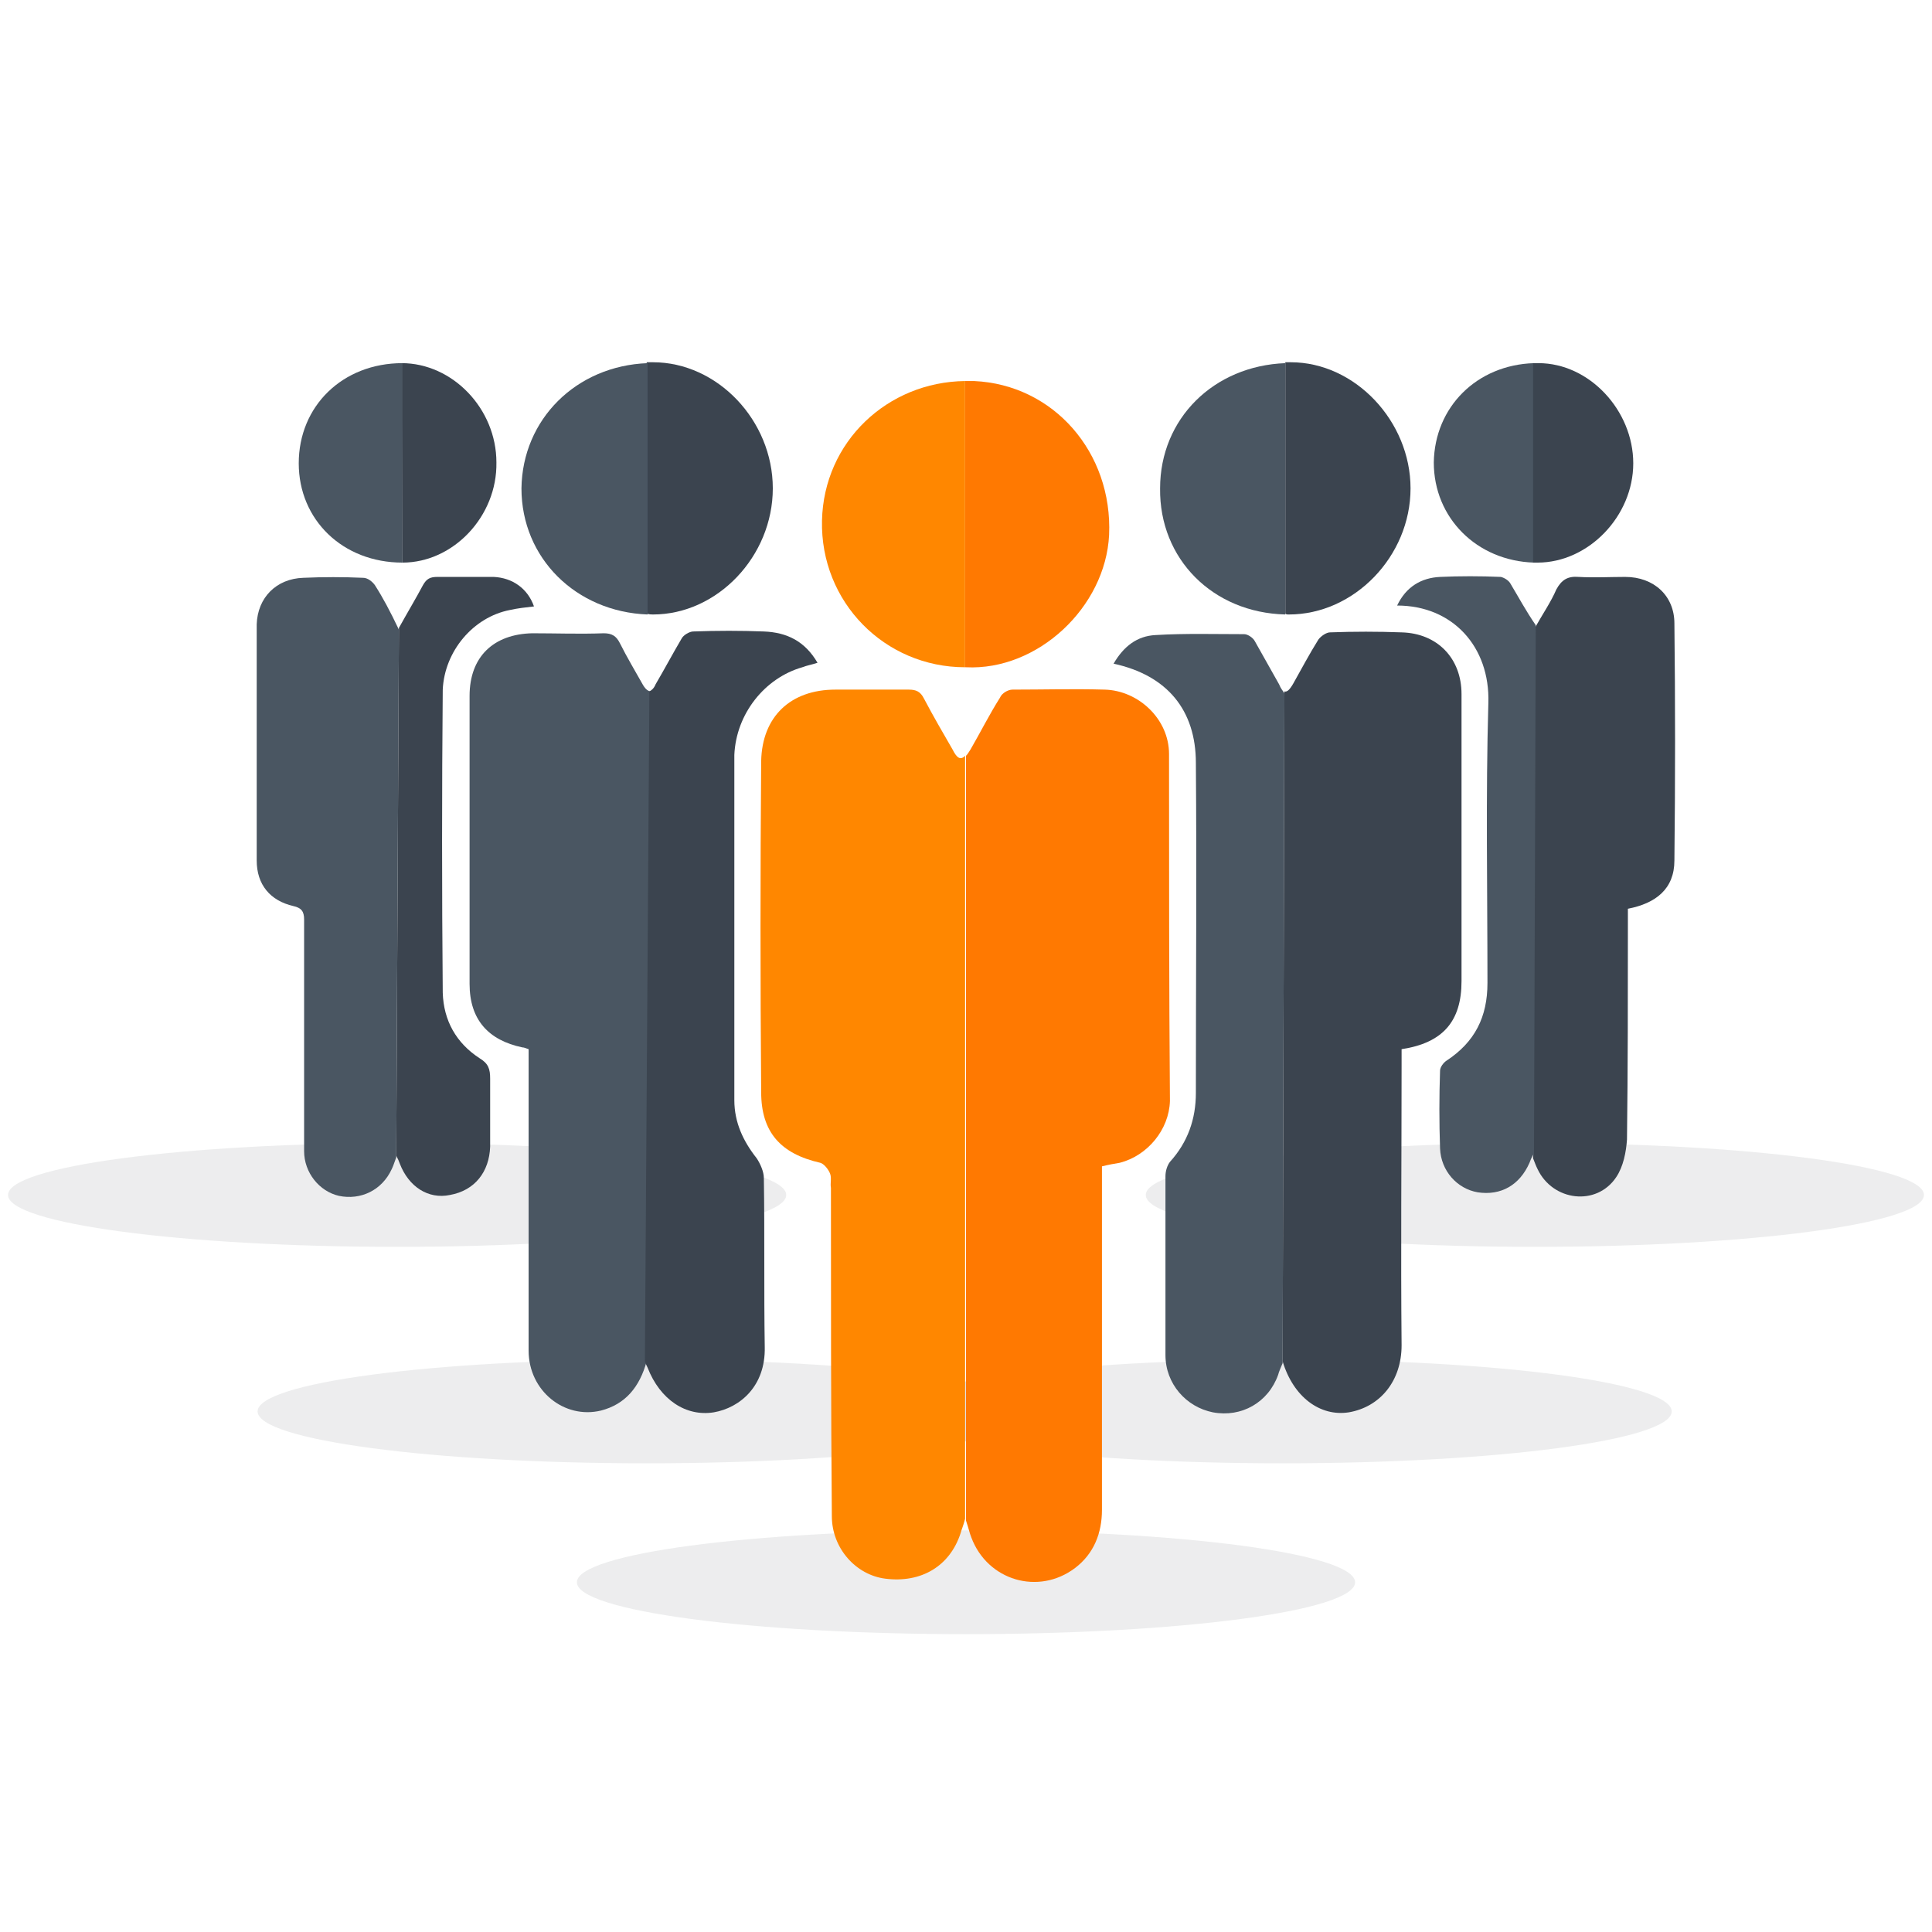
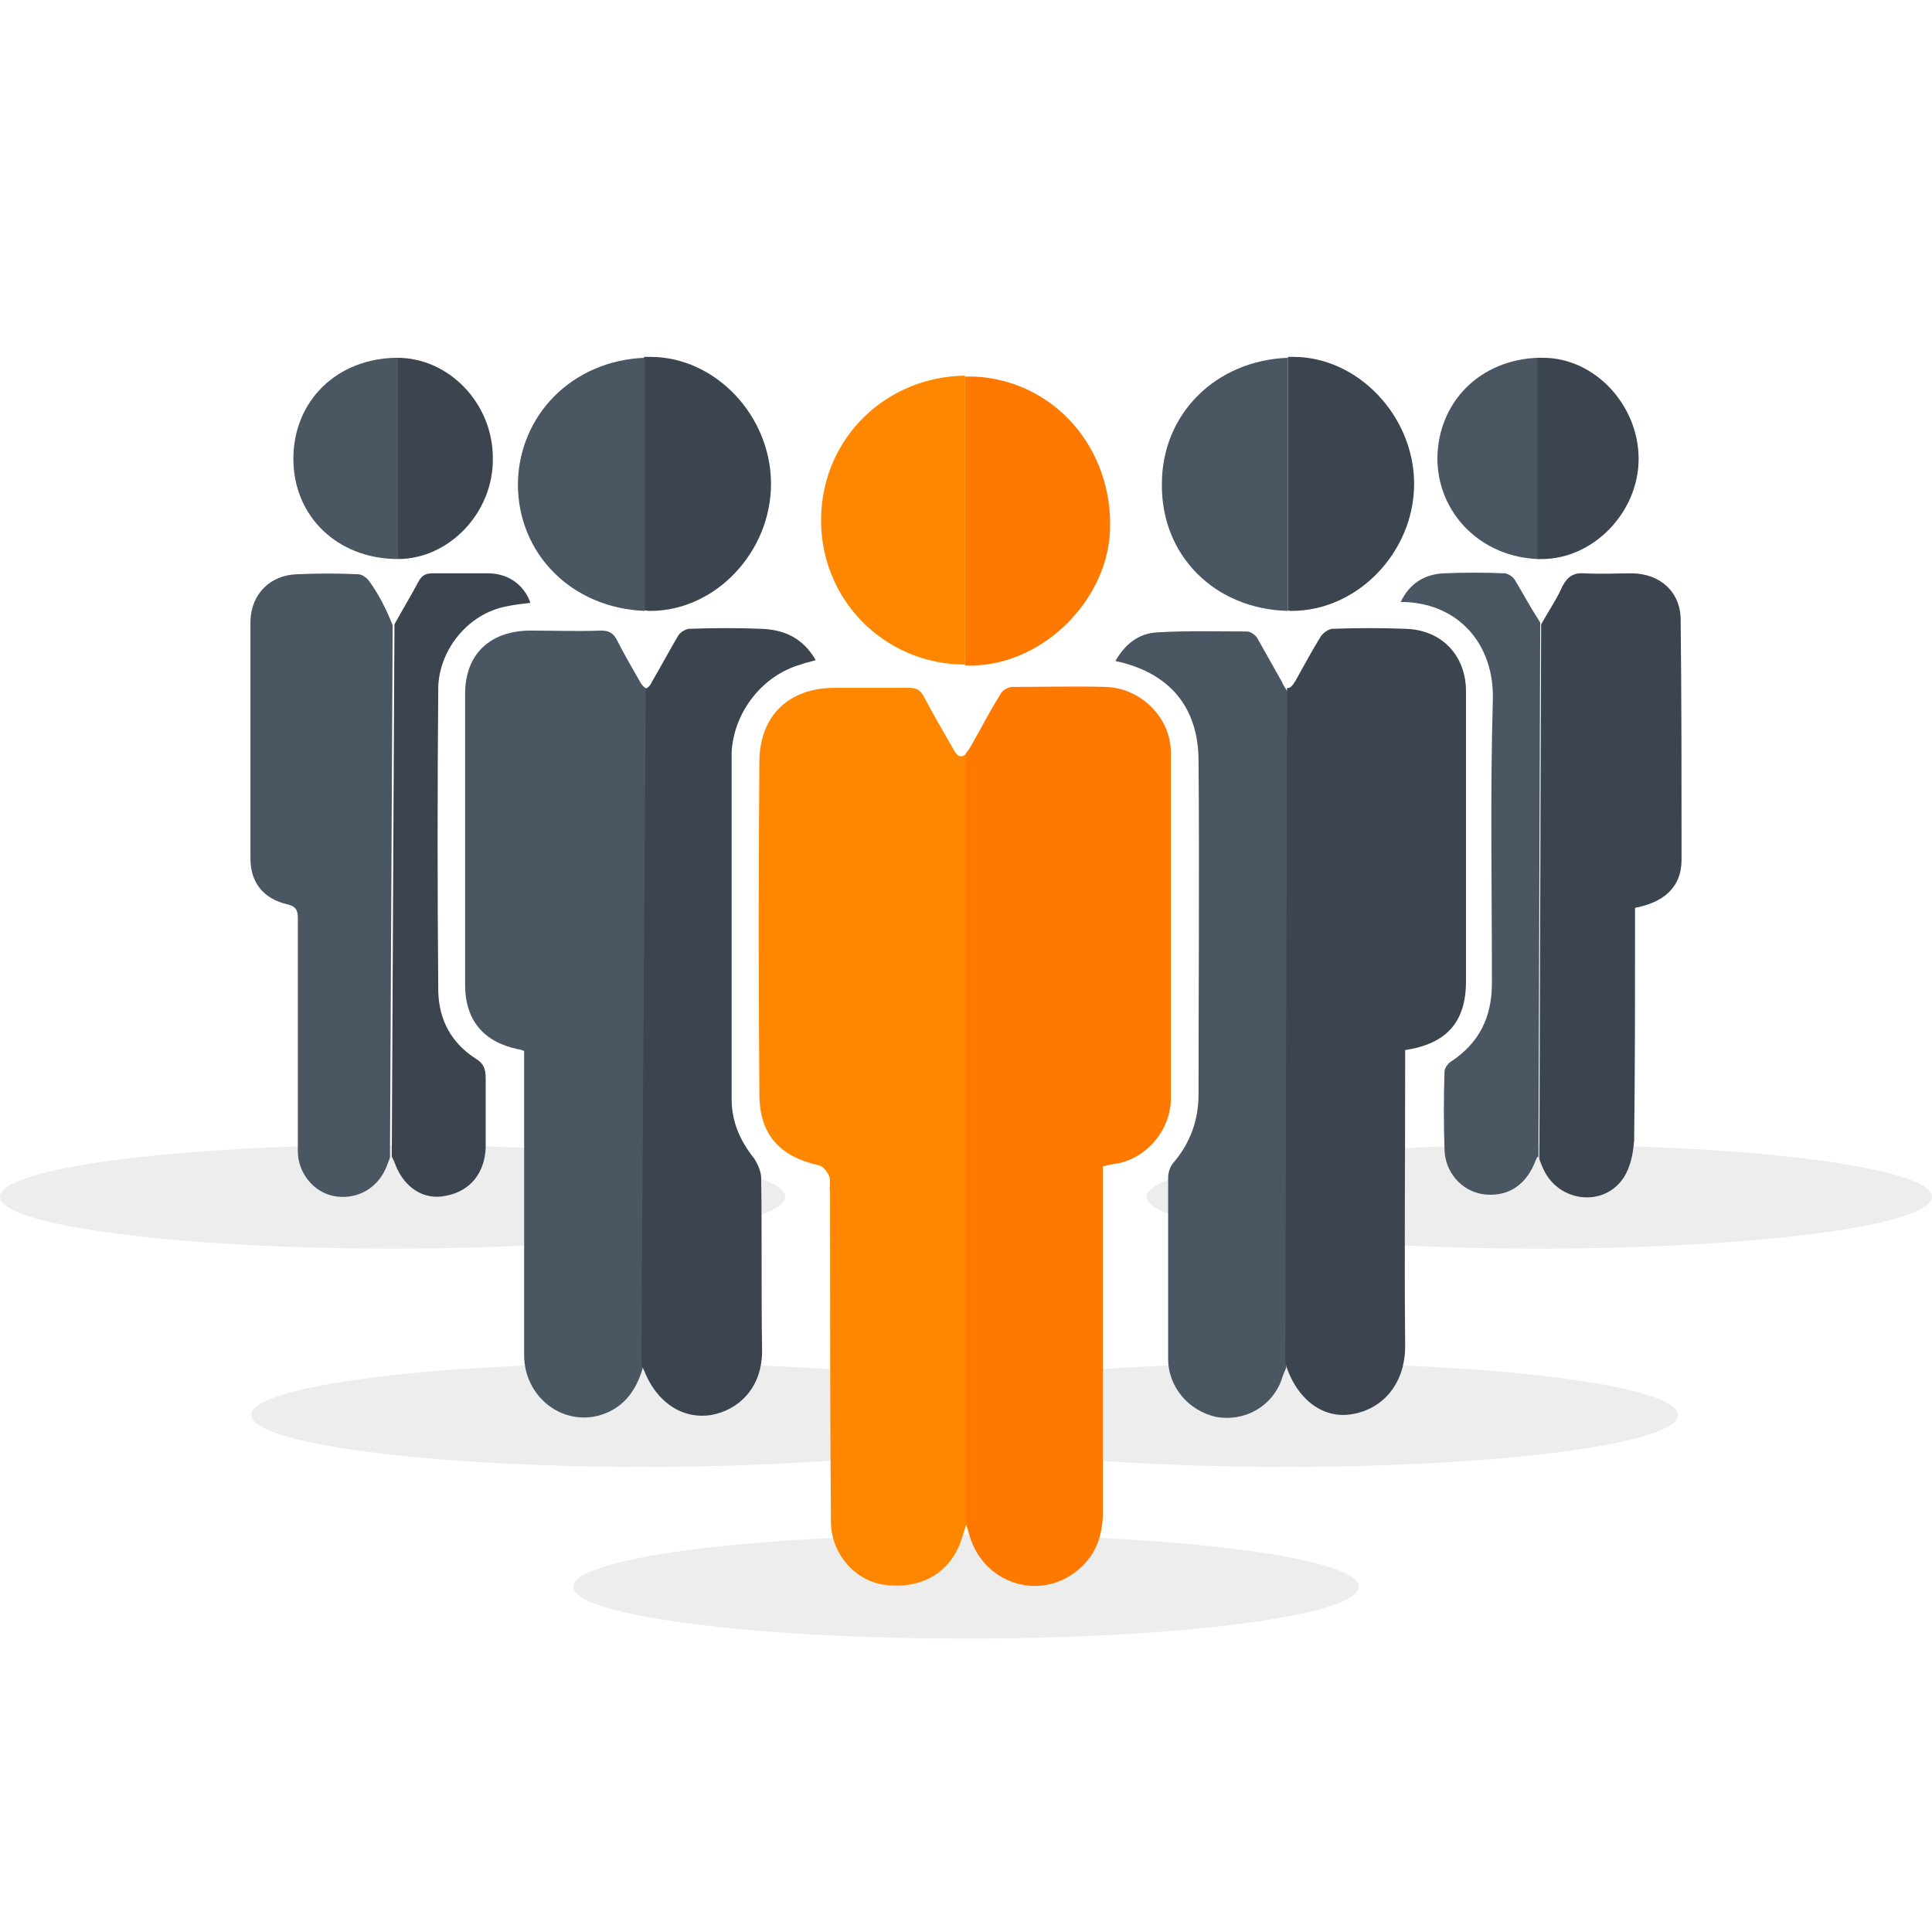
<svg xmlns="http://www.w3.org/2000/svg" version="1.1" id="Layer_1" x="0px" y="0px" viewBox="0 0 216 216" style="enable-background:new 0 0 216 216;" xml:space="preserve">
  <style type="text/css">
	.st0{opacity:0.4;fill:#D1D3D4;enable-background:new    ;}
	.st1{fill:#FF8700;}
	.st2{fill:#FF7901;}
	.st3{fill:#4A5662;}
	.st4{fill:#3B444F;}
</style>
  <g>
-     <ellipse id="Shadow" class="st0" cx="108" cy="176.9" rx="43.5" ry="5.8" />
-     <ellipse id="Shadow_1_" class="st0" cx="44.4" cy="133.6" rx="43.5" ry="5.8" />
-     <ellipse id="Shadow_3_" class="st0" cx="171.6" cy="133.6" rx="43.5" ry="5.8" />
-     <ellipse id="Shadow_2_" class="st0" cx="143.4" cy="157.8" rx="43.5" ry="5.8" />
-     <ellipse id="Shadow_4_" class="st0" cx="72.3" cy="157.8" rx="43.5" ry="5.8" />
+     <ellipse id="Shadow" class="st0" cx="108" cy="177.4" rx="43.9" ry="5.8" />
+     <ellipse id="Shadow_1_" class="st0" cx="43.9" cy="133.8" rx="43.9" ry="5.8" />
+     <ellipse id="Shadow_3_" class="st0" cx="172.1" cy="133.8" rx="43.9" ry="5.8" />
+     <ellipse id="Shadow_2_" class="st0" cx="143.7" cy="158.2" rx="43.9" ry="5.8" />
+     <ellipse id="Shadow_4_" class="st0" cx="72" cy="158.2" rx="43.9" ry="5.8" />
    <g>
-       <path class="st1" d="M106.5,83.8c-1.1-1.9-2.2-3.8-3.2-5.7c-0.4-0.8-0.9-1-1.7-1c-2.7,0-5.4,0-8.2,0c-5,0-8.2,3-8.3,8    c-0.1,12.3-0.1,24.7,0,37c0,4.5,2.2,6.9,6.6,7.9c0.4,0.1,0.9,0.7,1.1,1.2s0,1.1,0.1,1.6c0,12.2,0,24.5,0.1,36.7c0,3.6,2.7,6.6,6,7    c4,0.5,7.2-1.4,8.4-5.1c0.1-0.4,0.3-0.8,0.5-1.6c0,0,0,0,0,0.1V84.5C107.4,85,107,84.8,106.5,83.8z" />
-       <path class="st2" d="M130.7,84.3c0-3.9-3.4-7.1-7.2-7.2c-3.4-0.1-6.9,0-10.3,0c-0.5,0-1.2,0.4-1.4,0.9c-1.2,1.9-2.2,3.9-3.3,5.8    c-0.2,0.3-0.3,0.5-0.5,0.7V170c0.3,0.9,0.4,1.4,0.6,1.9c1.8,4.8,7.5,6.5,11.6,3.4c2.1-1.6,3-3.9,3-6.5c0-12.2,0-24.4,0-36.6    c0-0.6,0-1.2,0-1.8c0.8-0.2,1.4-0.3,2-0.4c3.1-0.8,5.5-3.7,5.6-6.9C130.7,110.1,130.7,97.2,130.7,84.3z" />
-       <path class="st2" d="M124,59.8c0.4-9.2-6.2-16.8-15.1-17.2c-0.3,0-0.7,0-1,0v32c0,0,0,0,0.1,0C116,75,123.6,67.9,124,59.8z" />
-       <path class="st1" d="M91.9,58.2c-0.2,9.1,7,16.4,16,16.4v-32C99.2,42.7,92.1,49.4,91.9,58.2z" />
+       <path class="st1" d="M106.5,83.6c-1.1-1.9-2.2-3.8-3.2-5.7c-0.4-0.8-0.9-1-1.7-1c-2.7,0-5.4,0-8.3,0c-5,0-8.3,3-8.4,8.1    c-0.1,12.4-0.1,24.9,0,37.3c0,4.5,2.2,7,6.7,8c0.4,0.1,0.9,0.7,1.1,1.2s0,1.1,0.1,1.6c0,12.3,0,24.7,0.1,37c0,3.6,2.7,6.7,6.1,7.1    c4,0.5,7.3-1.4,8.5-5.1c0.1-0.4,0.3-0.8,0.5-1.6c0,0,0,0,0,0.1V84.3C107.4,84.8,107,84.6,106.5,83.6z" />
+       <path class="st2" d="M130.9,84.1c0-3.9-3.4-7.2-7.3-7.3c-3.4-0.1-7,0-10.4,0c-0.5,0-1.2,0.4-1.4,0.9c-1.2,1.9-2.2,3.9-3.3,5.8    c-0.2,0.3-0.3,0.5-0.5,0.7v86.2c0.3,0.9,0.4,1.4,0.6,1.9c1.8,4.8,7.6,6.6,11.7,3.4c2.1-1.6,3-3.9,3-6.6c0-12.3,0-24.6,0-36.9    c0-0.6,0-1.2,0-1.8c0.8-0.2,1.4-0.3,2-0.4c3.1-0.8,5.5-3.7,5.6-7C130.9,110.1,130.9,97.1,130.9,84.1z" />
+       <path class="st2" d="M124.1,59.4c0.4-9.3-6.3-16.9-15.2-17.3c-0.3,0-0.7,0-1,0v32.3c0,0,0,0,0.1,0    C116.1,74.7,123.7,67.5,124.1,59.4z" />
+       <path class="st1" d="M91.8,57.8c-0.2,9.2,7.1,16.5,16.1,16.5V42C99.1,42.1,92,48.9,91.8,57.8z" />
    </g>
    <g>
-       <path class="st3" d="M71.9,76.6c-0.9-1.6-1.8-3.1-2.6-4.7c-0.4-0.8-0.9-1.1-1.8-1.1c-2.7,0.1-5.3,0-8,0c-4.3,0.1-7,2.6-7,7    c0,10.7,0,21.5,0,32.2c0,4,2.1,6.3,5.9,7.1c0.2,0,0.4,0.1,0.7,0.2c0,5.1,0,10.2,0,15.2c0,6.2,0,12.3,0,18.5c0,4.5,4,7.7,8.1,6.7    c2.7-0.7,4.3-2.6,5.1-5.5l0.5-74.9C72.5,77.3,72.2,77.1,71.9,76.6z" />
-       <path class="st4" d="M89.7,74.6c0.5-0.2,1.1-0.3,1.7-0.5c-1.4-2.4-3.4-3.4-6-3.5s-5.2-0.1-7.9,0c-0.4,0-1.1,0.4-1.3,0.8    c-1,1.7-1.9,3.4-2.9,5.1c-0.2,0.5-0.5,0.7-0.7,0.8l-0.5,74.9c0.1,0.3,0.2,0.5,0.3,0.7c1.4,3.6,4.3,5.5,7.4,5    c2.9-0.5,5.8-2.9,5.7-7.3c-0.1-6.3,0-12.6-0.1-18.9c0-0.7-0.4-1.6-0.8-2.2c-1.5-1.9-2.5-4-2.5-6.5c0-12.9,0-25.7,0-38.6    C82.3,79.8,85.5,75.8,89.7,74.6z" />
-       <path class="st4" d="M73,68.7c7.2,0,13.4-6.5,13.4-14.1S80.2,40.5,73,40.5c-0.2,0-0.4,0-0.7,0v28.1C72.6,68.7,72.8,68.7,73,68.7z" />
-       <path class="st3" d="M72.4,68.7V40.6c-8,0.3-14,6.3-14.1,14C58.3,62.4,64.4,68.4,72.4,68.7z" />
+       <path class="st3" d="M71.6,76.3c-0.9-1.6-1.8-3.1-2.6-4.7c-0.4-0.8-0.9-1.1-1.8-1.1c-2.7,0.1-5.3,0-8.1,0    c-4.3,0.1-7.1,2.6-7.1,7.1c0,10.8,0,21.7,0,32.5c0,4,2.1,6.4,5.9,7.2c0.2,0,0.4,0.1,0.7,0.2c0,5.1,0,10.3,0,15.3    c0,6.3,0,12.4,0,18.7c0,4.5,4,7.8,8.2,6.8c2.7-0.7,4.3-2.6,5.1-5.5L72.5,77C72.2,77,71.9,76.8,71.6,76.3z" />
+       <path class="st4" d="M89.5,74.3c0.5-0.2,1.1-0.3,1.7-0.5c-1.4-2.4-3.4-3.4-6.1-3.5c-2.6-0.1-5.2-0.1-8,0c-0.4,0-1.1,0.4-1.3,0.8    c-1,1.7-1.9,3.4-2.9,5.1c-0.2,0.5-0.5,0.7-0.7,0.8l-0.5,75.5c0.1,0.3,0.2,0.5,0.3,0.7c1.4,3.6,4.3,5.5,7.5,5    c2.9-0.5,5.8-2.9,5.7-7.4c-0.1-6.4,0-12.7-0.1-19.1c0-0.7-0.4-1.6-0.8-2.2c-1.5-1.9-2.5-4-2.5-6.6c0-13,0-25.9,0-38.9    C82.1,79.5,85.3,75.5,89.5,74.3z" />
+       <path class="st4" d="M72.7,68.3c7.3,0,13.5-6.6,13.5-14.2S80,39.9,72.7,39.9c-0.2,0-0.4,0-0.7,0v28.3    C72.3,68.3,72.5,68.3,72.7,68.3z" />
+       <path class="st3" d="M72.1,68.3V40C64,40.3,58,46.4,57.9,54.1C57.9,62,64,68,72.1,68.3z" />
    </g>
    <g>
-       <path class="st3" d="M41.9,65.4c-0.3-0.4-0.8-0.8-1.3-0.8c-2.2-0.1-4.5-0.1-6.7,0c-3,0.1-5.1,2.2-5.2,5.2c0,8.8,0,17.6,0,26.4    c0,2.7,1.5,4.5,4.1,5.1c0.9,0.2,1.2,0.6,1.2,1.5c0,3.2,0,6.4,0,9.6c0,5.4,0,10.9,0,16.3c0,2.4,1.7,4.5,3.9,5    c2.4,0.5,4.8-0.6,5.9-3c0.2-0.4,0.3-0.8,0.5-1.3l0.3-59C43.6,68.3,42.8,66.8,41.9,65.4z" />
-       <path class="st4" d="M57,68.2c0.9-0.2,1.8-0.3,2.7-0.4c-0.7-2-2.4-3.2-4.5-3.3c-2.1,0-4.2,0-6.3,0c-0.8,0-1.2,0.2-1.6,0.9    c-0.8,1.5-1.7,3-2.7,4.8l-0.3,59c0.2,0.4,0.3,0.6,0.4,0.9c1,2.6,3.2,4,5.6,3.5c2.8-0.5,4.4-2.6,4.5-5.4c0-2.5,0-5.1,0-7.6    c0-1.1-0.2-1.7-1.2-2.3c-2.6-1.7-4-4.2-4.1-7.3c-0.1-11.3-0.1-22.6,0-33.9C49.7,72.8,52.9,69,57,68.2z" />
-       <path class="st4" d="M45,62.9c5.7,0,10.6-5.2,10.5-11.2c0-6-4.9-11.1-10.6-11.1L45,62.9L45,62.9z" />
-       <path class="st3" d="M45,62.9V40.6c-6.7,0-11.6,4.8-11.6,11.2C33.4,58.1,38.3,62.9,45,62.9z" />
+       <path class="st3" d="M41.3,65c-0.3-0.4-0.8-0.8-1.3-0.8c-2.2-0.1-4.5-0.1-6.8,0c-3,0.1-5.1,2.2-5.2,5.2c0,8.9,0,17.7,0,26.6    c0,2.7,1.5,4.5,4.1,5.1c0.9,0.2,1.2,0.6,1.2,1.5c0,3.2,0,6.5,0,9.7c0,5.4,0,11,0,16.4c0,2.4,1.7,4.5,3.9,5c2.4,0.5,4.8-0.6,5.9-3    c0.2-0.4,0.3-0.8,0.5-1.3l0.3-59.5C43.1,67.9,42.3,66.4,41.3,65z" />
+       <path class="st4" d="M56.6,67.8c0.9-0.2,1.8-0.3,2.7-0.4c-0.7-2-2.4-3.2-4.5-3.3c-2.1,0-4.2,0-6.4,0c-0.8,0-1.2,0.2-1.6,0.9    c-0.8,1.5-1.7,3-2.7,4.8l-0.3,59.5c0.2,0.4,0.3,0.6,0.4,0.9c1,2.6,3.2,4,5.6,3.5c2.8-0.5,4.4-2.6,4.5-5.4c0-2.5,0-5.1,0-7.7    c0-1.1-0.2-1.7-1.2-2.3c-2.6-1.7-4-4.2-4.1-7.4c-0.1-11.4-0.1-22.8,0-34.2C49.2,72.5,52.4,68.6,56.6,67.8z" />
+       <path class="st4" d="M44.5,62.5c5.7,0,10.7-5.2,10.6-11.3c0-6.1-4.9-11.2-10.7-11.2L44.5,62.5L44.5,62.5z" />
+       <path class="st3" d="M44.5,62.5V40c-6.8,0-11.7,4.8-11.7,11.3C32.8,57.7,37.7,62.5,44.5,62.5z" />
    </g>
    <g>
-       <path class="st3" d="M143,76.5c-0.9-1.6-1.8-3.2-2.7-4.8c-0.2-0.4-0.8-0.8-1.2-0.8c-3.3,0-6.6-0.1-9.9,0.1    c-2.1,0.1-3.6,1.3-4.7,3.2c6,1.3,9.2,5.2,9.2,11.1c0.1,12.3,0,24.6,0,36.9c0,2.9-0.9,5.5-2.9,7.7c-0.3,0.4-0.5,1-0.5,1.6    c0,6.7,0,13.3,0,20c0,3.2,2.3,5.8,5.3,6.4c3.2,0.6,6.2-1.1,7.3-4.2c0.1-0.4,0.3-0.8,0.5-1.3l0.2-74.9    C143.4,77.2,143.2,77,143,76.5z" />
-       <path class="st4" d="M156.7,119.1c0-0.6,0-1.2,0-1.8c4.6-0.7,6.7-3.1,6.7-7.6c0-10.7,0-21.4,0-32.1c0-4-2.7-6.8-6.7-6.9    c-2.7-0.1-5.3-0.1-8,0c-0.4,0-1,0.4-1.3,0.8c-1,1.6-1.9,3.3-2.8,4.9c-0.4,0.7-0.7,1-1,0.9l-0.2,74.9c1.2,4,4.2,6.2,7.4,5.7    c3.5-0.6,5.9-3.5,5.9-7.5C156.6,140,156.7,129.6,156.7,119.1z" />
-       <path class="st4" d="M187.2,69.7c0-3.1-2.3-5.2-5.5-5.2c-1.7,0-3.5,0.1-5.2,0c-1.2-0.1-1.9,0.3-2.5,1.4c-0.6,1.4-1.5,2.7-2.4,4.3    l-0.2,59.3c0.2,0.5,0.3,0.8,0.5,1.2c1.7,3.6,6.6,4.2,8.8,0.9c0.8-1.2,1.1-2.8,1.2-4.2c0.1-8,0.1-16,0.1-24c0-0.6,0-1.1,0-1.8    c3.1-0.6,5.2-2.2,5.2-5.4C187.3,87.3,187.3,78.5,187.2,69.7z" />
-       <path class="st3" d="M168.9,65.3c-0.2-0.4-0.7-0.7-1.1-0.8c-2.3-0.1-4.6-0.1-6.8,0c-2.1,0.1-3.8,1.1-4.8,3.2    c6.2,0,10.4,4.6,10.2,10.9c-0.3,10.4-0.1,20.9-0.1,31.3c0,3.8-1.4,6.6-4.6,8.7c-0.3,0.2-0.7,0.7-0.7,1.1c-0.1,2.9-0.1,5.8,0,8.7    c0.1,2.5,1.9,4.5,4.2,4.9c2.6,0.4,4.7-0.8,5.8-3.3c0.1-0.3,0.2-0.5,0.4-0.9c0,0,0,0.1,0.1,0.1l0.2-59.3    C170.6,68.3,169.8,66.8,168.9,65.3z" />
-       <path class="st4" d="M144.1,68.7c7.3,0,13.6-6.5,13.6-14.1c0-7.5-6.2-14.1-13.4-14.1c-0.2,0-0.4,0-0.6,0v28.1    C143.8,68.7,143.9,68.7,144.1,68.7z" />
-       <path class="st3" d="M143.7,68.7V40.6c-8,0.3-14,6.2-14,14C129.6,62.5,135.6,68.5,143.7,68.7z" />
-       <path class="st3" d="M171.5,62.9V40.6c-6.4,0.2-11.1,4.9-11.2,11.1C160.3,57.9,165.1,62.7,171.5,62.9z" />
-       <path class="st4" d="M171.9,62.9c5.7,0,10.7-5.2,10.7-11.1s-4.9-11.2-10.6-11.2c-0.2,0-0.4,0-0.6,0v22.3    C171.6,62.9,171.8,62.9,171.9,62.9z" />
+       <path class="st3" d="M143.3,76.2c-0.9-1.6-1.8-3.2-2.7-4.8c-0.2-0.4-0.8-0.8-1.2-0.8c-3.3,0-6.7-0.1-10,0.1    c-2.1,0.1-3.6,1.3-4.7,3.2c6.1,1.3,9.3,5.2,9.3,11.2c0.1,12.4,0,24.8,0,37.2c0,2.9-0.9,5.5-2.9,7.8c-0.3,0.4-0.5,1-0.5,1.6    c0,6.8,0,13.4,0,20.2c0,3.2,2.3,5.8,5.3,6.5c3.2,0.6,6.3-1.1,7.4-4.2c0.1-0.4,0.3-0.8,0.5-1.3l0.2-75.5    C143.7,76.9,143.5,76.7,143.3,76.2z" />
+       <path class="st4" d="M157.1,119.2c0-0.6,0-1.2,0-1.8c4.6-0.7,6.8-3.1,6.8-7.7c0-10.8,0-21.6,0-32.4c0-4-2.7-6.9-6.8-7    c-2.7-0.1-5.3-0.1-8.1,0c-0.4,0-1,0.4-1.3,0.8c-1,1.6-1.9,3.3-2.8,4.9c-0.4,0.7-0.7,1-1,0.9l-0.2,75.5c1.2,4,4.2,6.3,7.5,5.7    c3.5-0.6,5.9-3.5,5.9-7.6C157,140.2,157.1,129.8,157.1,119.2z" />
+       <path class="st4" d="M187.9,69.3c0-3.1-2.3-5.2-5.5-5.2c-1.7,0-3.5,0.1-5.2,0c-1.2-0.1-1.9,0.3-2.5,1.4c-0.6,1.4-1.5,2.7-2.4,4.3    l-0.2,59.8c0.2,0.5,0.3,0.8,0.5,1.2c1.7,3.6,6.7,4.2,8.9,0.9c0.8-1.2,1.1-2.8,1.2-4.2c0.1-8.1,0.1-16.1,0.1-24.2    c0-0.6,0-1.1,0-1.8c3.1-0.6,5.2-2.2,5.2-5.4C188,87.1,188,78.2,187.9,69.3z" />
+       <path class="st3" d="M169.4,64.9c-0.2-0.4-0.7-0.7-1.1-0.8c-2.3-0.1-4.6-0.1-6.9,0c-2.1,0.1-3.8,1.1-4.8,3.2    c6.3,0,10.5,4.6,10.3,11c-0.3,10.5-0.1,21.1-0.1,31.6c0,3.8-1.4,6.7-4.6,8.8c-0.3,0.2-0.7,0.7-0.7,1.1c-0.1,2.9-0.1,5.8,0,8.8    c0.1,2.5,1.9,4.5,4.2,4.9c2.6,0.4,4.7-0.8,5.8-3.3c0.1-0.3,0.2-0.5,0.4-0.9c0,0,0,0.1,0.1,0.1l0.2-59.8    C171.1,67.9,170.3,66.4,169.4,64.9z" />
+       <path class="st4" d="M144.4,68.3c7.4,0,13.7-6.6,13.7-14.2c0-7.6-6.3-14.2-13.5-14.2c-0.2,0-0.4,0-0.6,0v28.3    C144.1,68.3,144.2,68.3,144.4,68.3z" />
+       <path class="st3" d="M144,68.3V40c-8.1,0.3-14.1,6.3-14.1,14.1C129.8,62.1,135.8,68.1,144,68.3z" />
+       <path class="st3" d="M172,62.5V40c-6.5,0.2-11.2,4.9-11.3,11.2C160.7,57.4,165.6,62.3,172,62.5z" />
+       <path class="st4" d="M172.4,62.5c5.7,0,10.8-5.2,10.8-11.2S178.3,40,172.5,40c-0.2,0-0.4,0-0.6,0v22.5    C172.1,62.5,172.3,62.5,172.4,62.5z" />
    </g>
  </g>
</svg>
